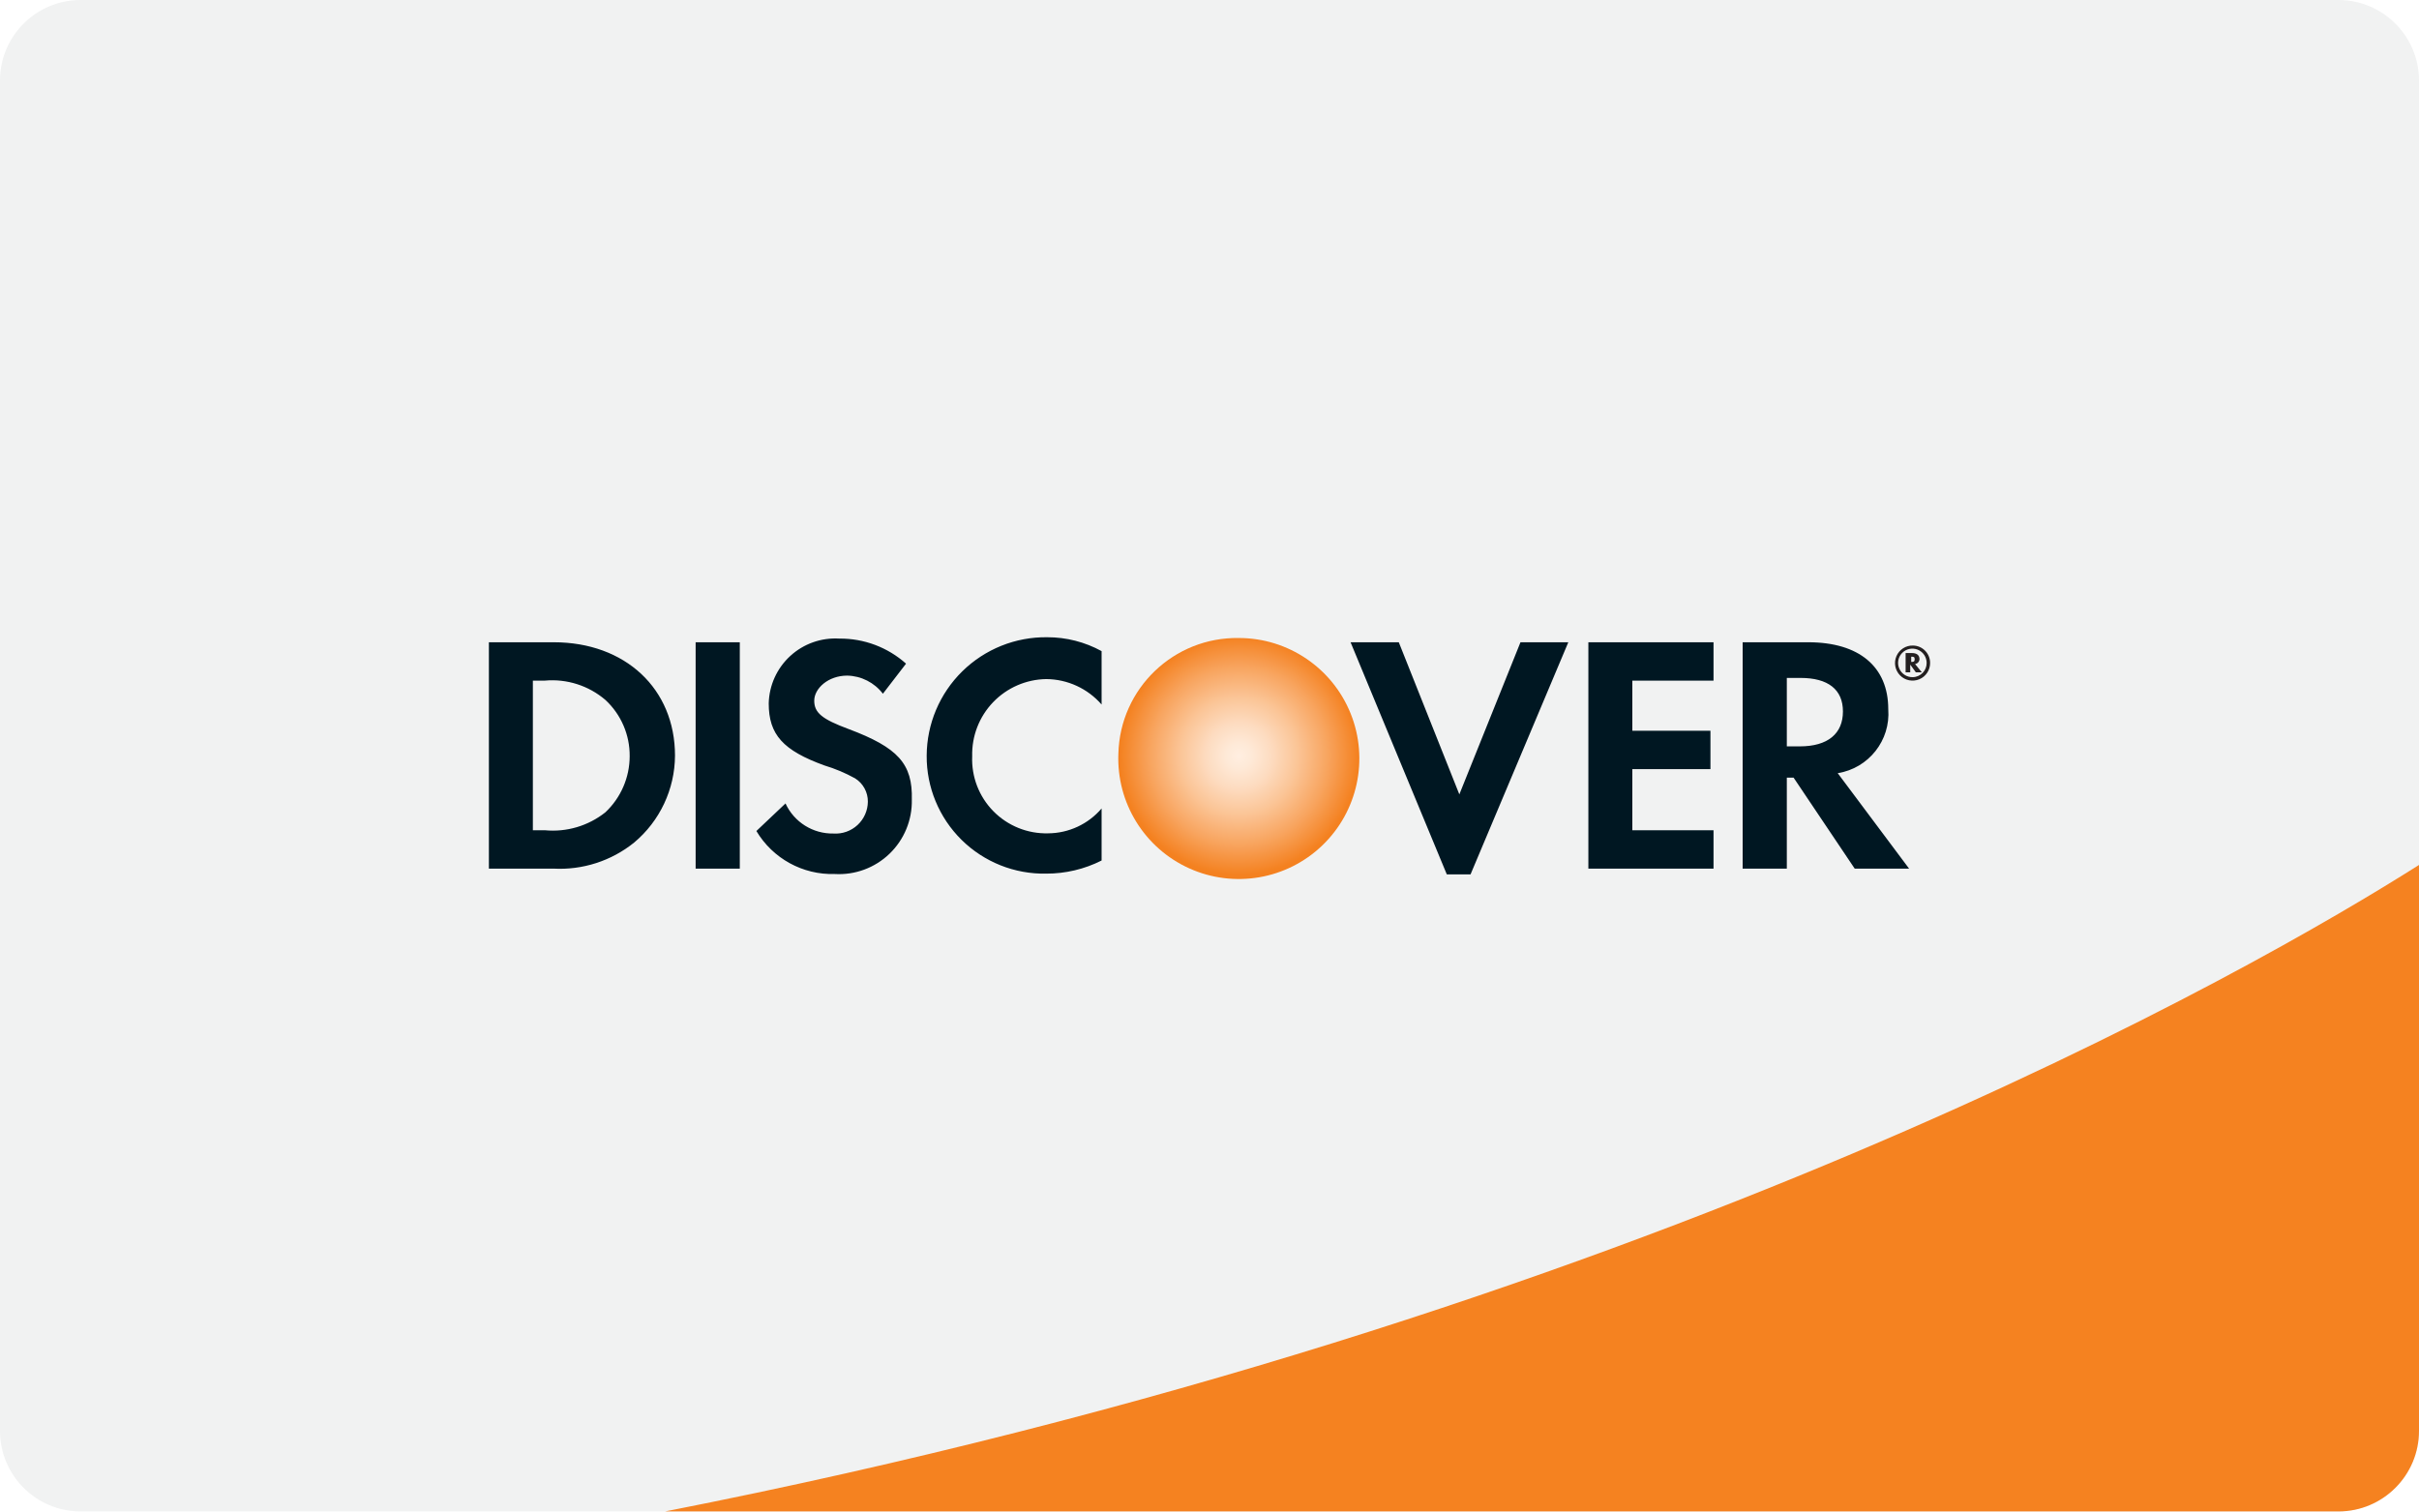
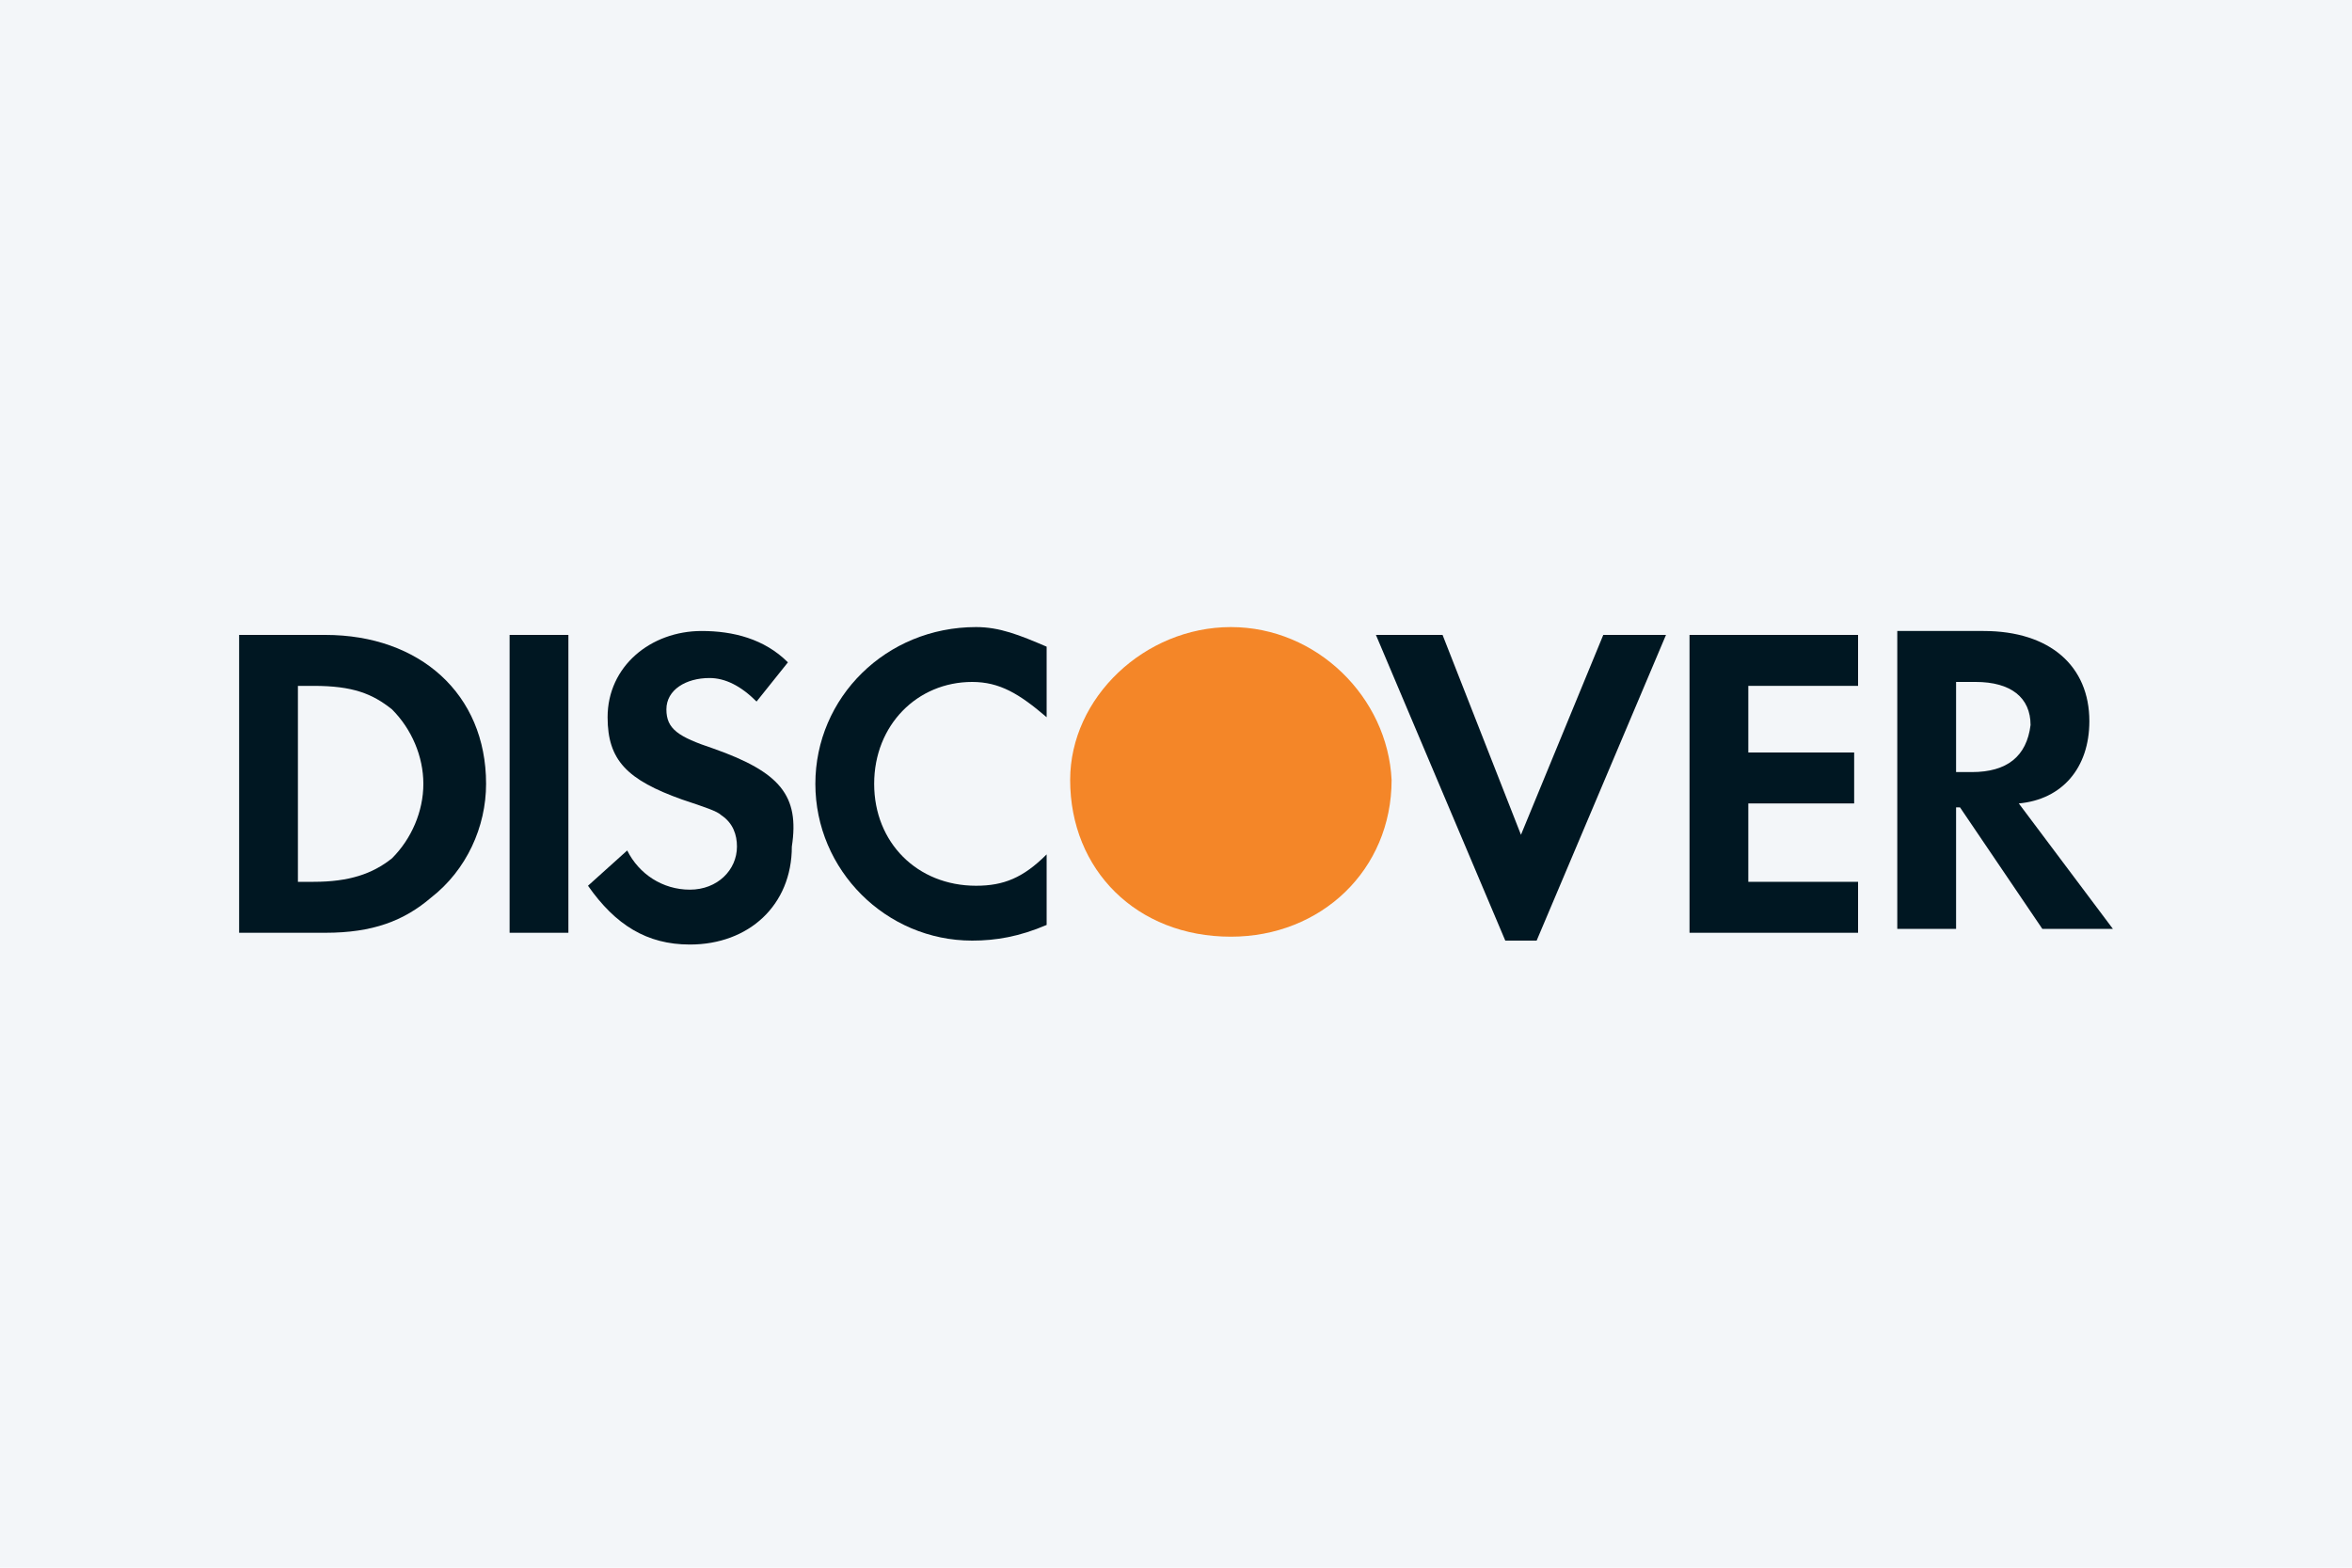
- <svg xmlns="http://www.w3.org/2000/svg" viewBox="0 0 125.43 78.39">
-   <defs>
-     <radialGradient id="radial-gradient" cx="57.82" cy="-446.88" r="6.18" gradientTransform="translate(6.42 486.08)" gradientUnits="userSpaceOnUse">
-       <stop offset=".01" stop-color="#ffeee0" />
-       <stop offset=".11" stop-color="#fee9d7" />
-       <stop offset=".28" stop-color="#fddbbf" />
-       <stop offset=".49" stop-color="#fbc597" />
-       <stop offset=".74" stop-color="#f8a560" />
-       <stop offset="1" stop-color="#f48120" />
-     </radialGradient>
-     <style>.cls-5{fill:#231f20}</style>
-   </defs>
-   <g id="Layer_2" data-name="Layer 2">
-     <g id="Layer_1-2" data-name="Layer 1">
-       <rect width="125.43" height="78.39" rx="4.18" ry="4.18" fill="#f1f2f2" />
-       <path d="M34.48 78.39h86.77a4.18 4.18 0 004.18-4.18V44.86c-8.33 5.28-39.73 23.48-90.95 33.53z" fill="#f58220" />
-       <path d="M64.25 33.09a6.15 6.15 0 00-6.26 6 6.25 6.25 0 106.26-6z" fill="url(#radial-gradient)" />
-       <path d="M28.71 33.31h-3.36v11.74h3.34a6.14 6.14 0 004.19-1.35A5.92 5.92 0 0035 39.19c0-3.47-2.58-5.88-6.29-5.88zm2.68 8.82a4.37 4.37 0 01-3.14.93h-.62V35.3h.62a4.24 4.24 0 013.14 1 3.93 3.93 0 011.26 2.92 4 4 0 01-1.26 2.91zm4.68-8.82h2.29v11.74h-2.29zm7.93 4.5c-1.37-.51-1.78-.84-1.78-1.47s.72-1.3 1.71-1.3a2.39 2.39 0 011.85.94l1.2-1.56a5.12 5.12 0 00-3.46-1.3 3.45 3.45 0 00-3.66 3.36c0 1.62.74 2.44 2.89 3.22a8.06 8.06 0 011.59.67 1.41 1.41 0 01.66 1.21 1.67 1.67 0 01-1.78 1.65 2.68 2.68 0 01-2.49-1.56l-1.51 1.43a4.57 4.57 0 004.06 2.23 3.78 3.78 0 004-3.85c.05-1.87-.72-2.71-3.28-3.67zm4.05 1.38a6.08 6.08 0 006.2 6.12 6.34 6.34 0 002.87-.68v-2.7a3.67 3.67 0 01-2.77 1.29 3.84 3.84 0 01-3.94-4 3.9 3.9 0 013.84-4 3.84 3.84 0 012.87 1.32v-2.77a5.83 5.83 0 00-2.82-.72 6.17 6.17 0 00-6.25 6.14zm27.62 2.01l-3.14-7.89h-2.5l4.99 12.04h1.23l5.07-12.04h-2.48l-3.17 7.89zm6.69 3.85h6.49v-1.99h-4.21v-3.17h4.05V37.9h-4.05v-2.6h4.21v-1.99h-6.49v11.74zm15.55-8.27c0-2.2-1.51-3.47-4.15-3.47h-3.4v11.74h2.29v-4.72H93l3.17 4.72h2.82l-3.7-4.95a3.12 3.12 0 002.62-3.32zm-4.59 1.93h-.67v-3.55h.71c1.43 0 2.2.6 2.2 1.74s-.77 1.81-2.24 1.81z" fill="#001722" />
-       <path class="cls-5" d="M99.53 34.19c0-.21-.14-.32-.39-.32h-.33v1h.24v-.4l.29.4h.31l-.35-.43a.27.27 0 00.23-.25zm-.43.14v-.27c.12 0 .18 0 .18.13s-.06.14-.18.14z" />
-       <path class="cls-5" d="M99.19 33.48a.91.91 0 10.89.9.9.9 0 00-.89-.9zm0 1.64a.74.74 0 11.71-.74.73.73 0 01-.71.74z" />
-     </g>
+ <svg xmlns="http://www.w3.org/2000/svg" version="1.1" id="Layer_1" x="0px" y="0px" viewBox="0 0 60 40" style="enable-background:new 0 0 60 40;" xml:space="preserve">
+   <style type="text/css">
+ 	.st0{fill-rule:evenodd;clip-rule:evenodd;fill:#F3F6F9;}
+ 	.st1{fill:#F48628;}
+ 	.st2{fill:#001722;}
+ </style>
+   <rect class="st0" width="60" height="40" />
+   <g>
+     <path class="st1" d="M31.4,16c-2.2,0-4.1,1.8-4.1,3.9c0,2.3,1.7,4,4.1,4c2.3,0,4.1-1.7,4.1-4C35.4,17.8,33.6,16,31.4,16z" />
+     <path class="st2" d="M8.3,16.2H6.1v7.6h2.2c1.2,0,2-0.3,2.7-0.9c0.9-0.7,1.4-1.8,1.4-2.9C12.4,17.7,10.7,16.2,8.3,16.2z M10,21.9   c-0.5,0.4-1.1,0.6-2,0.6H7.6v-5H8c1,0,1.5,0.2,2,0.6c0.5,0.5,0.8,1.2,0.8,1.9C10.8,20.7,10.5,21.4,10,21.9z" />
+     <rect x="13" y="16.2" class="st2" width="1.5" height="7.6" />
+     <path class="st2" d="M18.2,19.1c-0.9-0.3-1.2-0.5-1.2-1c0-0.5,0.5-0.8,1.1-0.8c0.4,0,0.8,0.2,1.2,0.6l0.8-1   c-0.6-0.6-1.4-0.8-2.2-0.8c-1.3,0-2.4,0.9-2.4,2.2c0,1.1,0.5,1.6,1.9,2.1c0.6,0.2,0.9,0.3,1,0.4c0.3,0.2,0.4,0.5,0.4,0.8   c0,0.6-0.5,1.1-1.2,1.1c-0.7,0-1.3-0.4-1.6-1l-1,0.9c0.7,1,1.5,1.5,2.6,1.5c1.5,0,2.6-1,2.6-2.5C20.4,20.3,19.9,19.7,18.2,19.1z" />
+     <path class="st2" d="M20.8,20c0,2.2,1.8,4,4,4c0.6,0,1.2-0.1,1.9-0.4v-1.8c-0.6,0.6-1.1,0.8-1.8,0.8c-1.5,0-2.6-1.1-2.6-2.6   c0-1.5,1.1-2.6,2.5-2.6c0.7,0,1.2,0.3,1.9,0.9v-1.8c-0.7-0.3-1.2-0.5-1.8-0.5C22.6,16,20.8,17.8,20.8,20z" />
+     <polygon class="st2" points="38.8,21.3 36.8,16.2 35.1,16.2 38.4,24 39.2,24 42.5,16.2 40.9,16.2  " />
+     <polygon class="st2" points="43.1,23.8 47.4,23.8 47.4,22.5 44.6,22.5 44.6,20.5 47.3,20.5 47.3,19.2 44.6,19.2 44.6,17.5    47.4,17.5 47.4,16.2 43.1,16.2  " />
+     <path class="st2" d="M53.3,18.4c0-1.4-1-2.3-2.7-2.3h-2.2v7.6h1.5v-3.1H50l2.1,3.1h1.8l-2.4-3.2C52.6,20.4,53.3,19.6,53.3,18.4z    M50.3,19.7h-0.4v-2.3h0.5c0.9,0,1.4,0.4,1.4,1.1C51.7,19.3,51.2,19.7,50.3,19.7z" />
  </g>
</svg>
